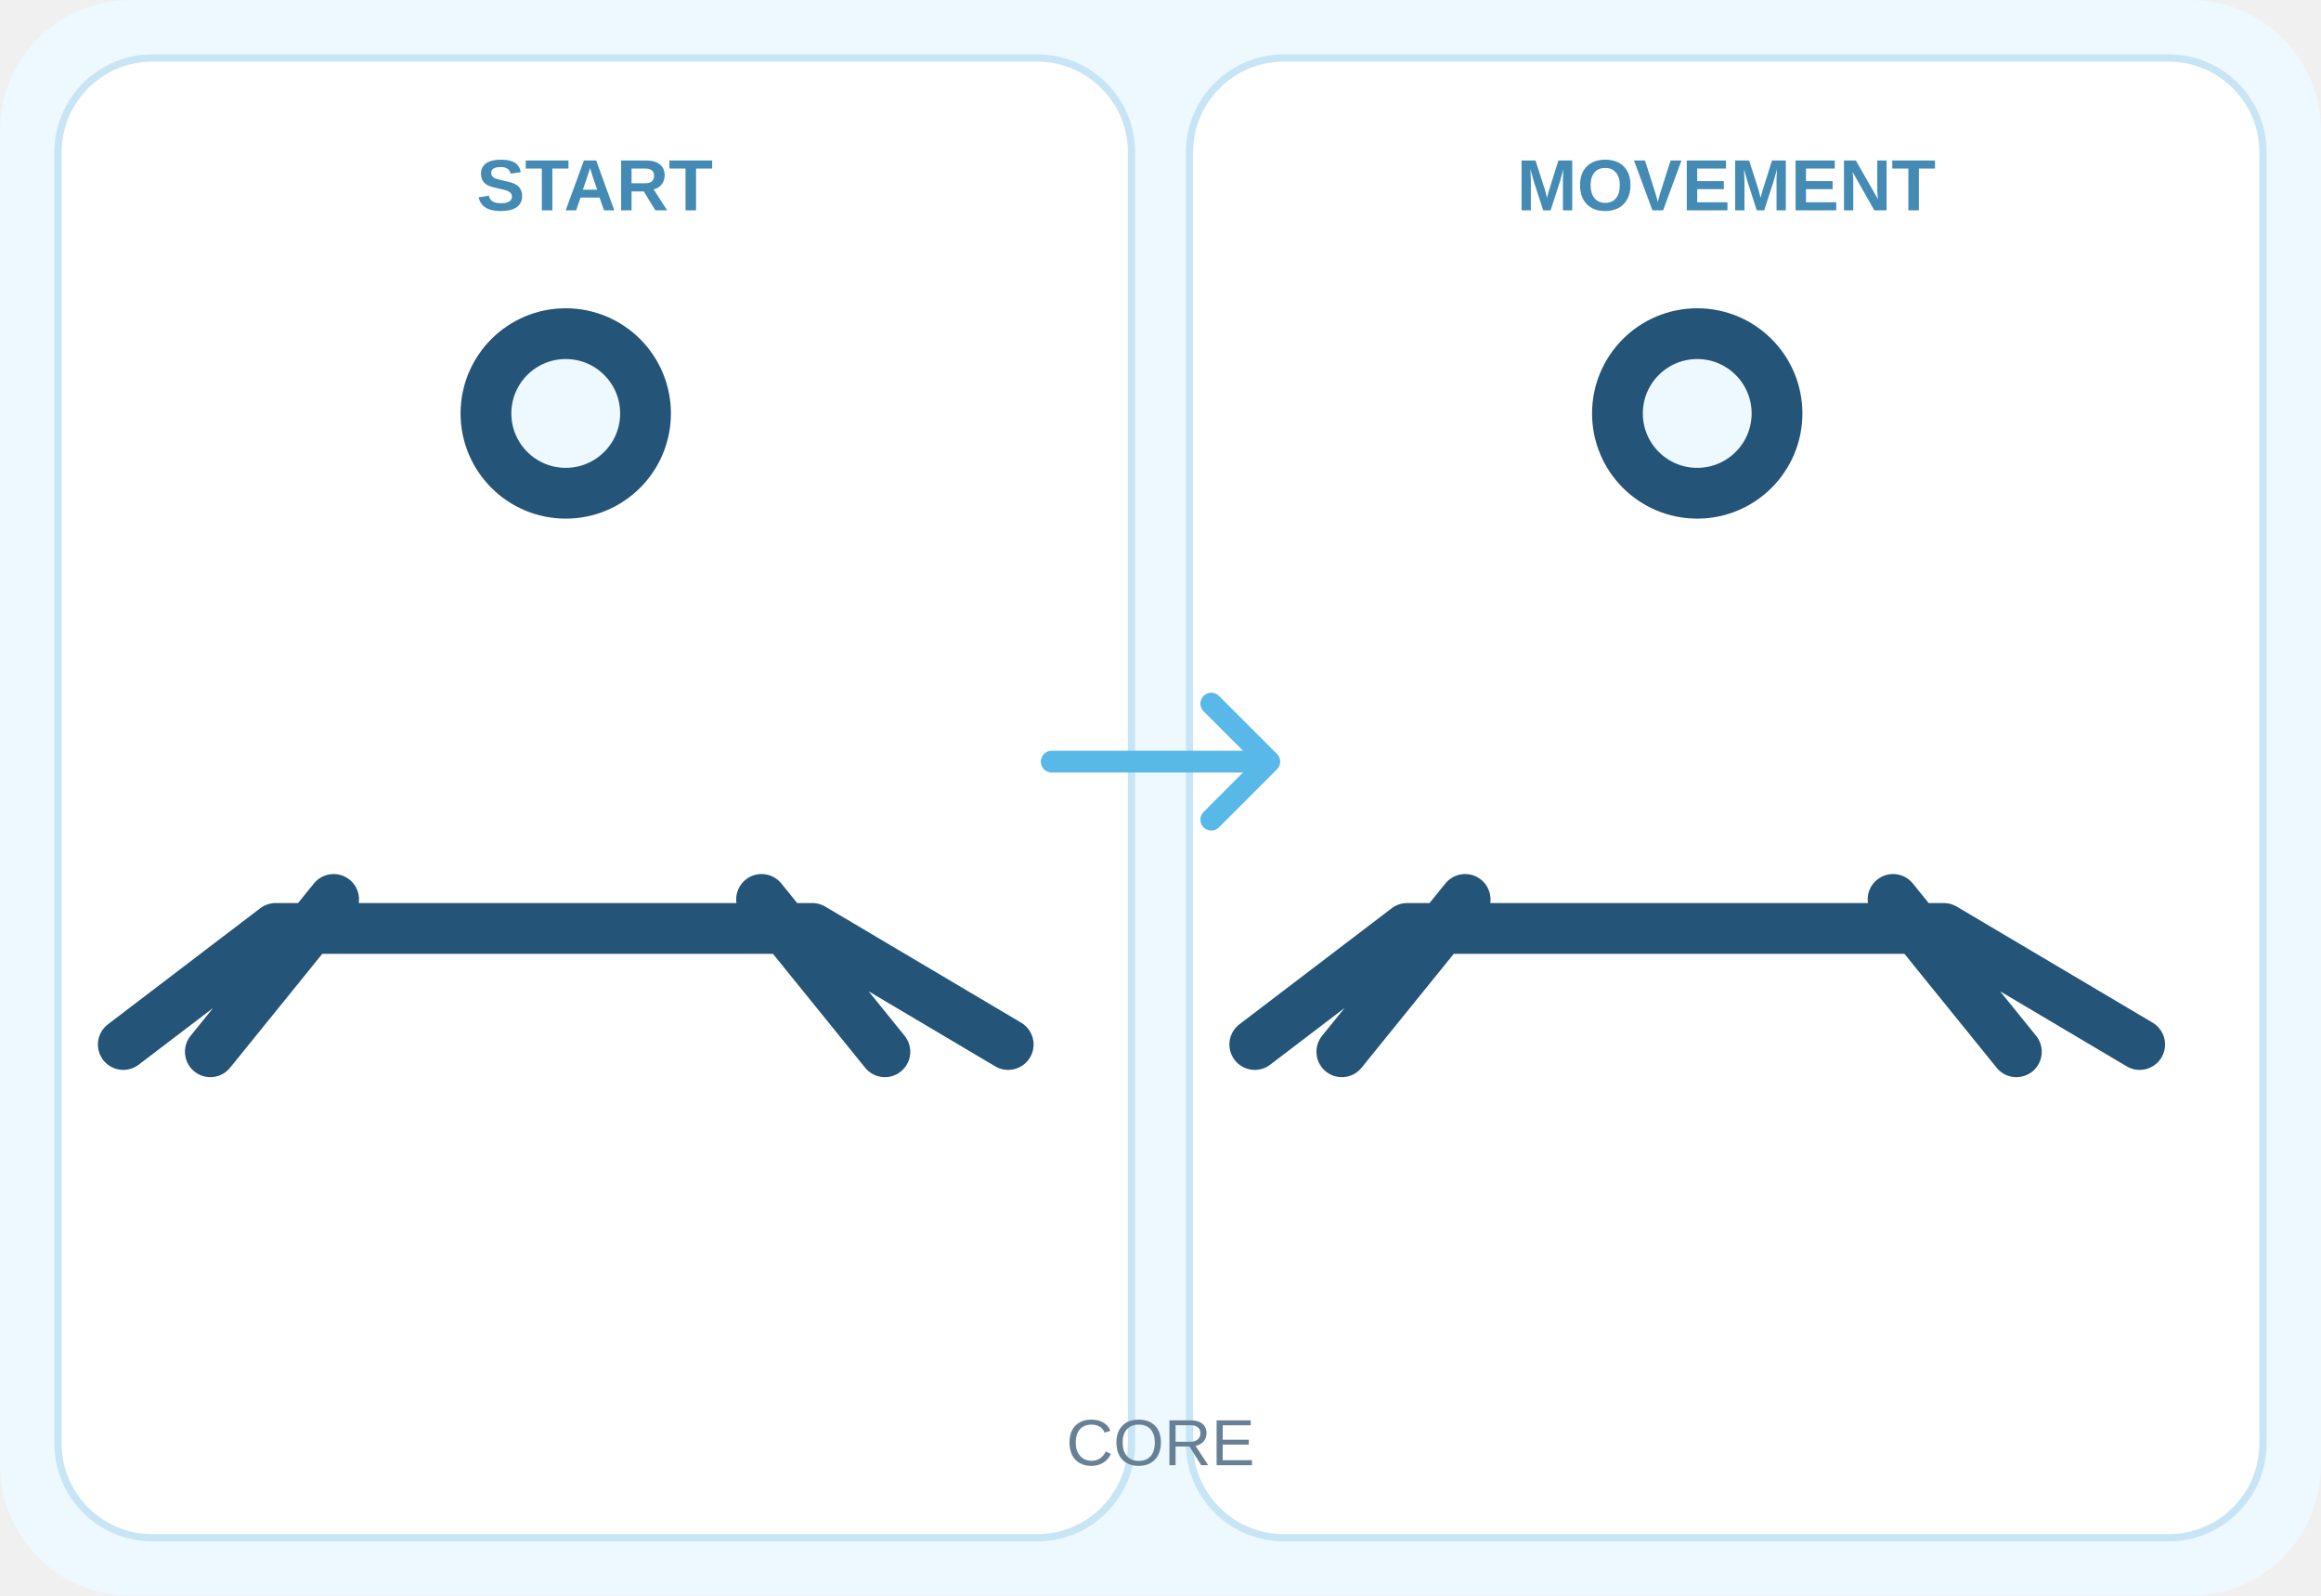
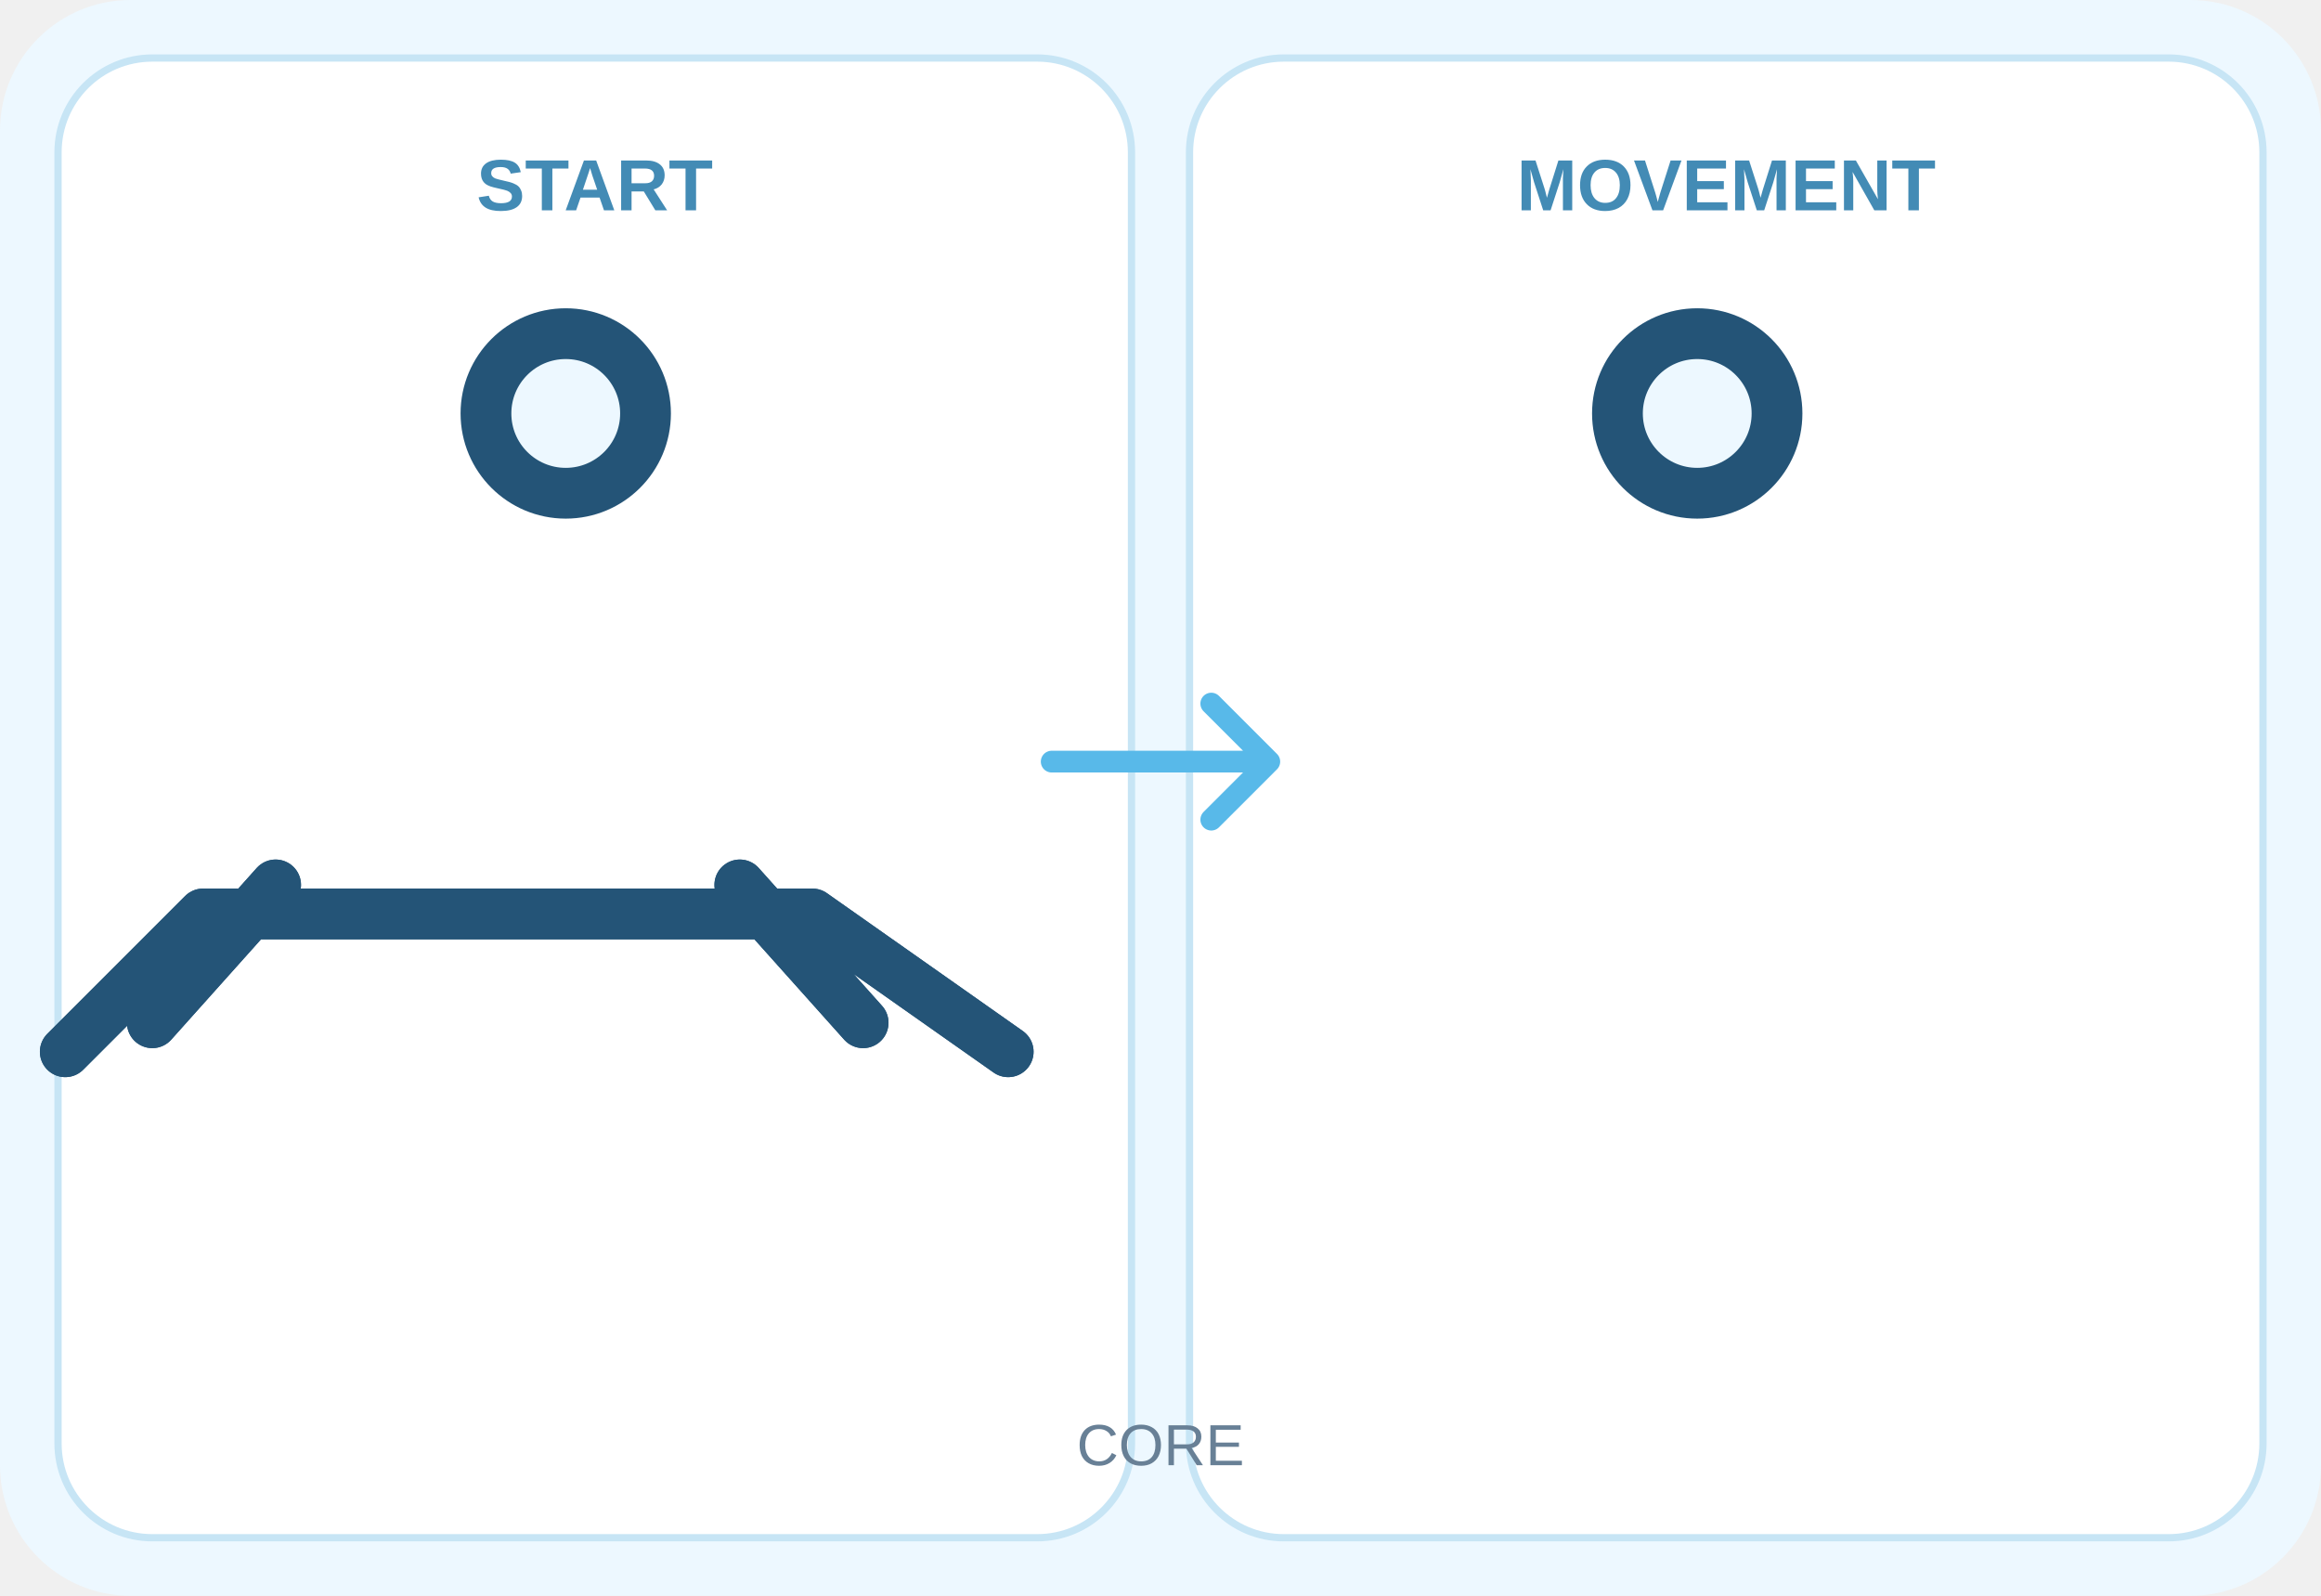
- <svg xmlns="http://www.w3.org/2000/svg" viewBox="0 0 320 220">
+ <svg xmlns="http://www.w3.org/2000/svg" viewBox="0 0 320 220" role="img" aria-label="CORE exercise start and movement">
  <rect width="320" height="220" rx="18" fill="#edf8ff" />
  <rect x="8" y="8" width="148" height="204" rx="13" fill="#fff" stroke="#c7e5f5" />
  <rect x="164" y="8" width="148" height="204" rx="13" fill="#fff" stroke="#c7e5f5" />
-   <text x="82" y="29" text-anchor="middle" font-family="Arial" font-size="10" font-weight="700" fill="#438bb5">START</text>
-   <text x="238" y="29" text-anchor="middle" font-family="Arial" font-size="10" font-weight="700" fill="#438bb5">MOVEMENT</text>
-   <g transform="translate(0 0)" fill="none" stroke="#245477" stroke-width="7" stroke-linecap="round" stroke-linejoin="round">
+   <text x="82" y="29" text-anchor="middle" font-family="Arial,sans-serif" font-size="10" font-weight="700" fill="#438bb5">START</text>
+   <text x="238" y="29" text-anchor="middle" font-family="Arial,sans-serif" font-size="10" font-weight="700" fill="#438bb5">MOVEMENT</text>
+   <g fill="none" stroke="#245477" stroke-width="7" stroke-linecap="round" stroke-linejoin="round">
    <circle cx="78" cy="57" r="11" fill="#edf8ff" />
-     <path d="M38 128 L112 128 M46 124 L29 145 M105 124 L122 145 M112 128 L139 144 M38 128 L17 144" />
+     <path d="M28 126 L112 126 M38 122 L21 141 M102 122 L119 141 M112 126 L139 145 M28 126 L9 145" />
  </g>
-   <g transform="translate(156 0)" fill="none" stroke="#245477" stroke-width="7" stroke-linecap="round" stroke-linejoin="round">
-     <circle cx="78" cy="57" r="11" fill="#edf8ff" />
-     <path d="M38 128 L112 128 M46 124 L29 145 M105 124 L122 145 M112 128 L139 144 M38 128 L17 144" />
+   <g fill="none" stroke="#245477" stroke-width="7" stroke-linecap="round" stroke-linejoin="round">
+     <circle cx="234" cy="57" r="11" fill="#edf8ff" />
+     <path d="M28 126 L112 126 M38 122 L21 141 M102 122 L119 141 M112 126 L139 145 M28 126 L9 145" />
  </g>
  <path d="M145 105h30m-8 -8 8 8 -8 8" stroke="#58b9e9" stroke-width="3" fill="none" stroke-linecap="round" stroke-linejoin="round" />
-   <text x="160" y="202" text-anchor="middle" font-family="Arial" font-size="9" fill="#688096">CORE</text>
+   <text x="160" y="202" text-anchor="middle" font-family="Arial,sans-serif" font-size="8" fill="#688096">CORE</text>
</svg>
